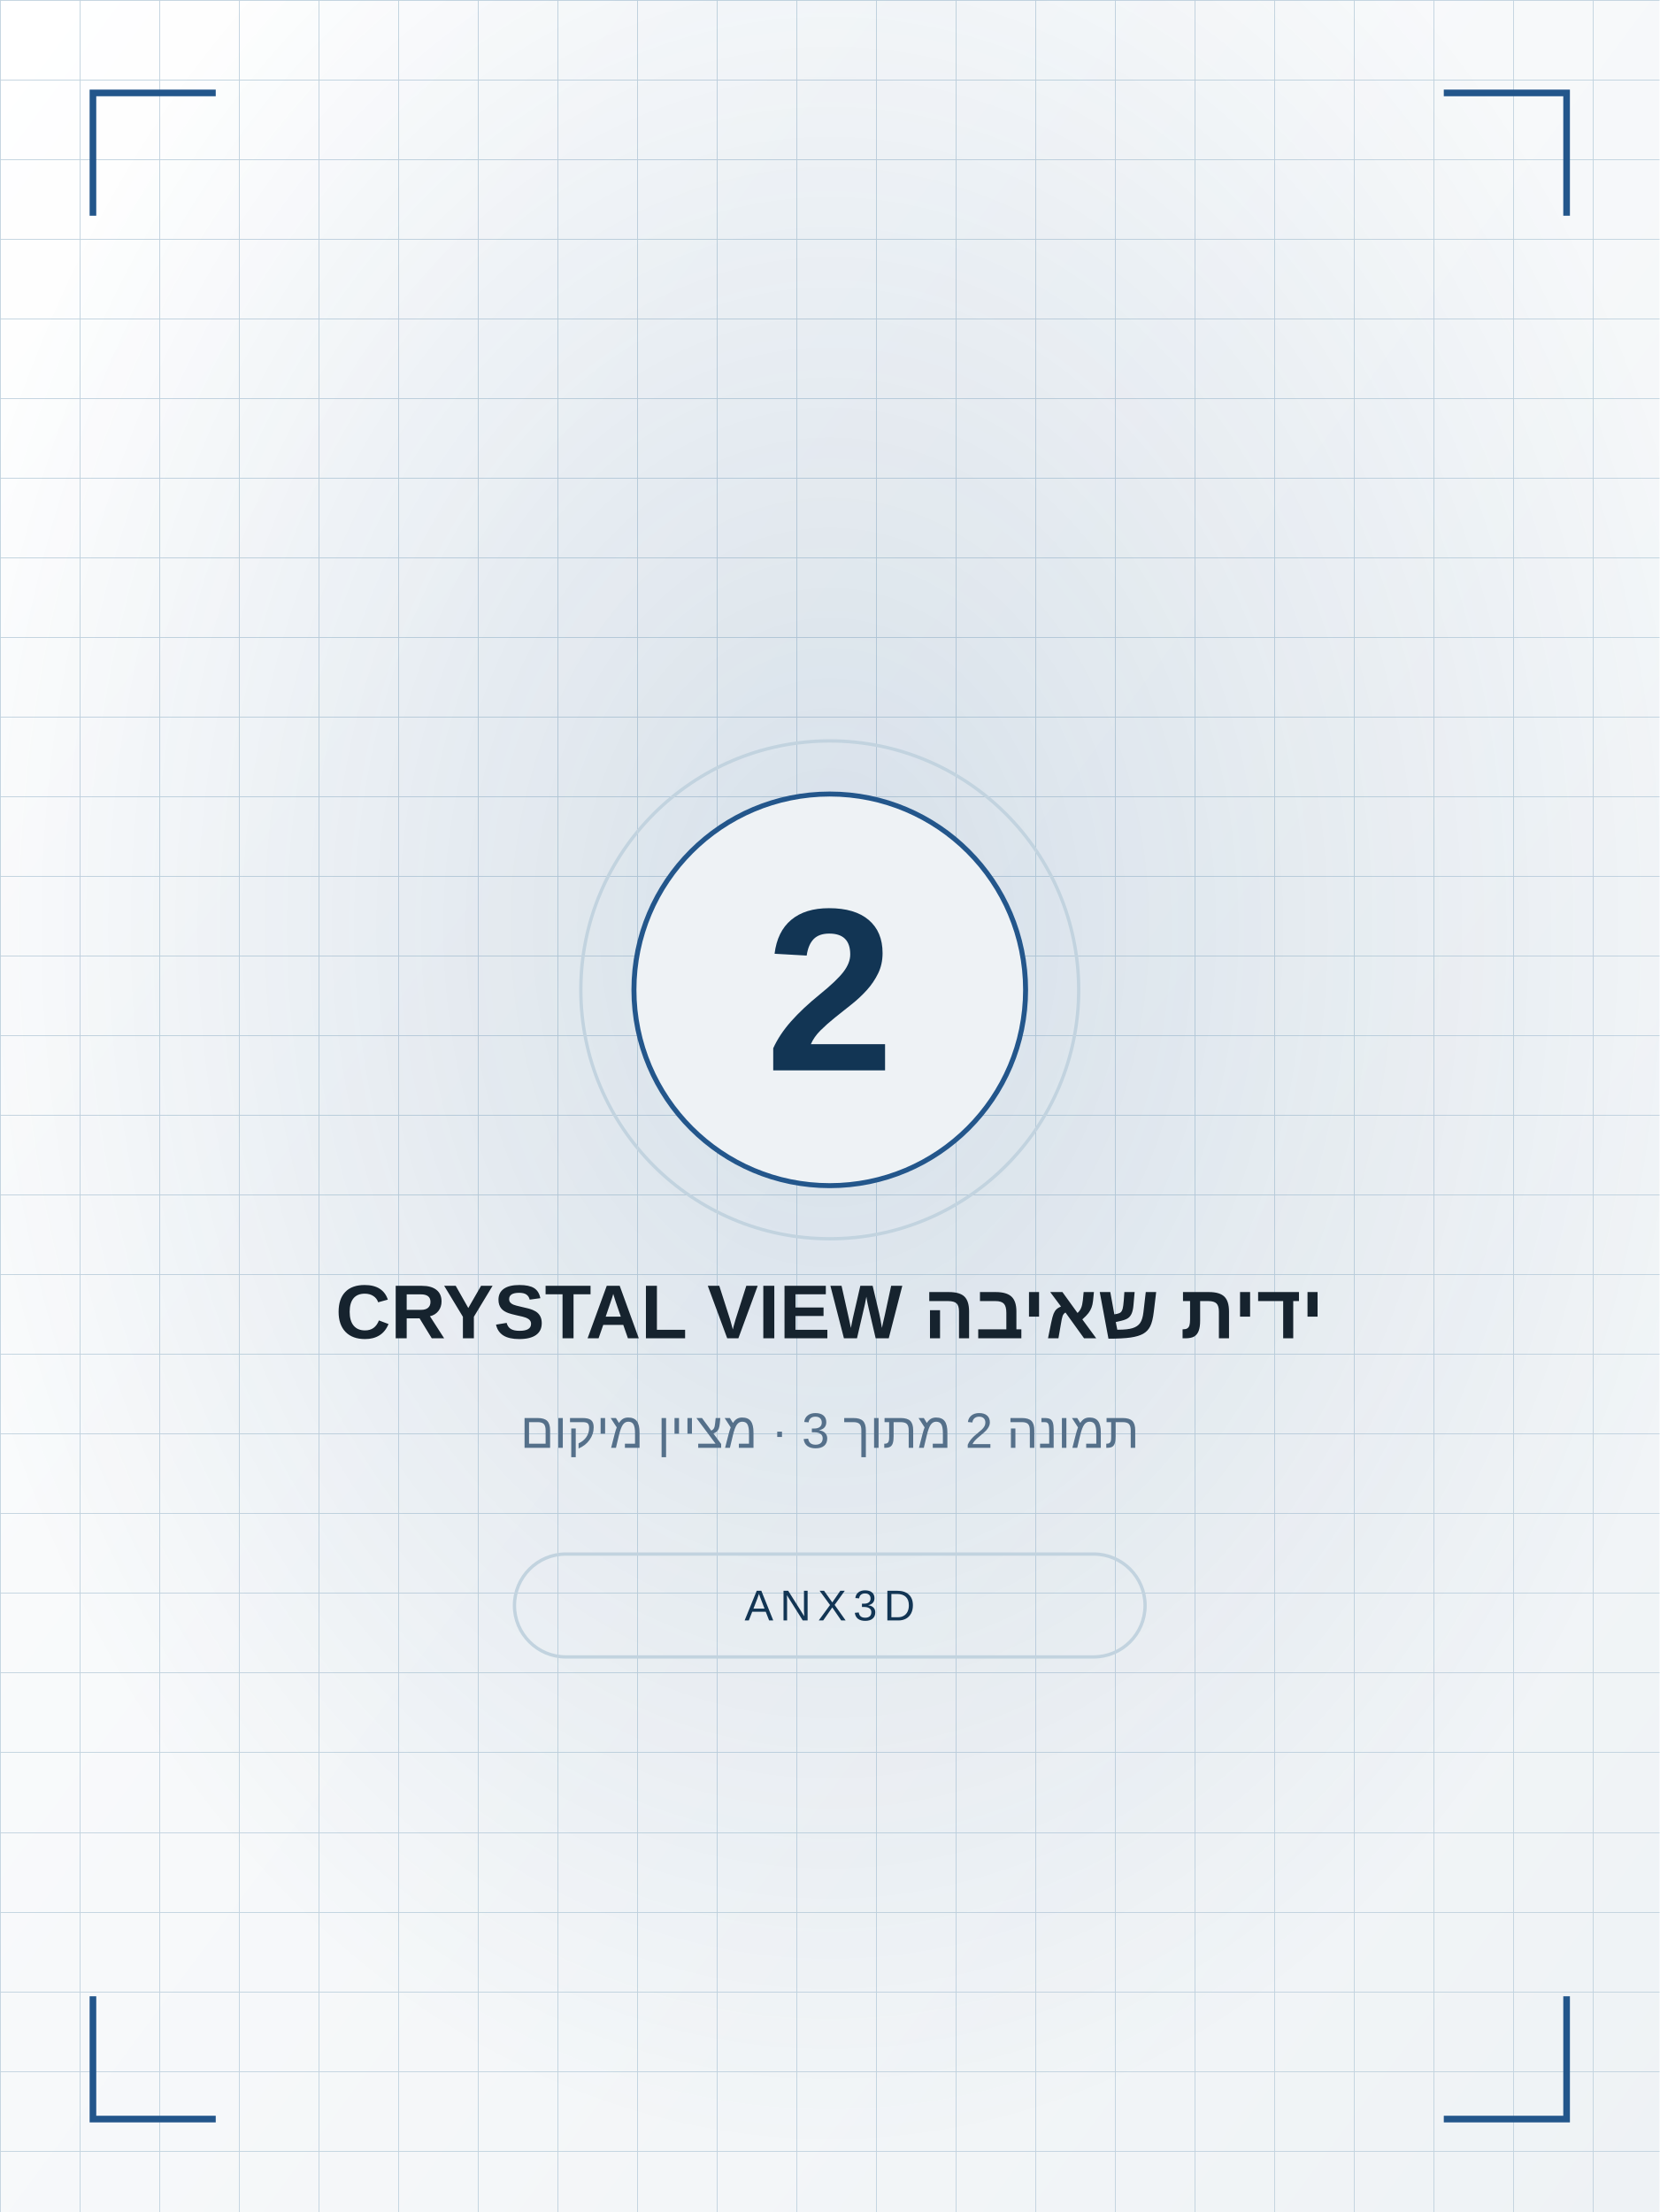
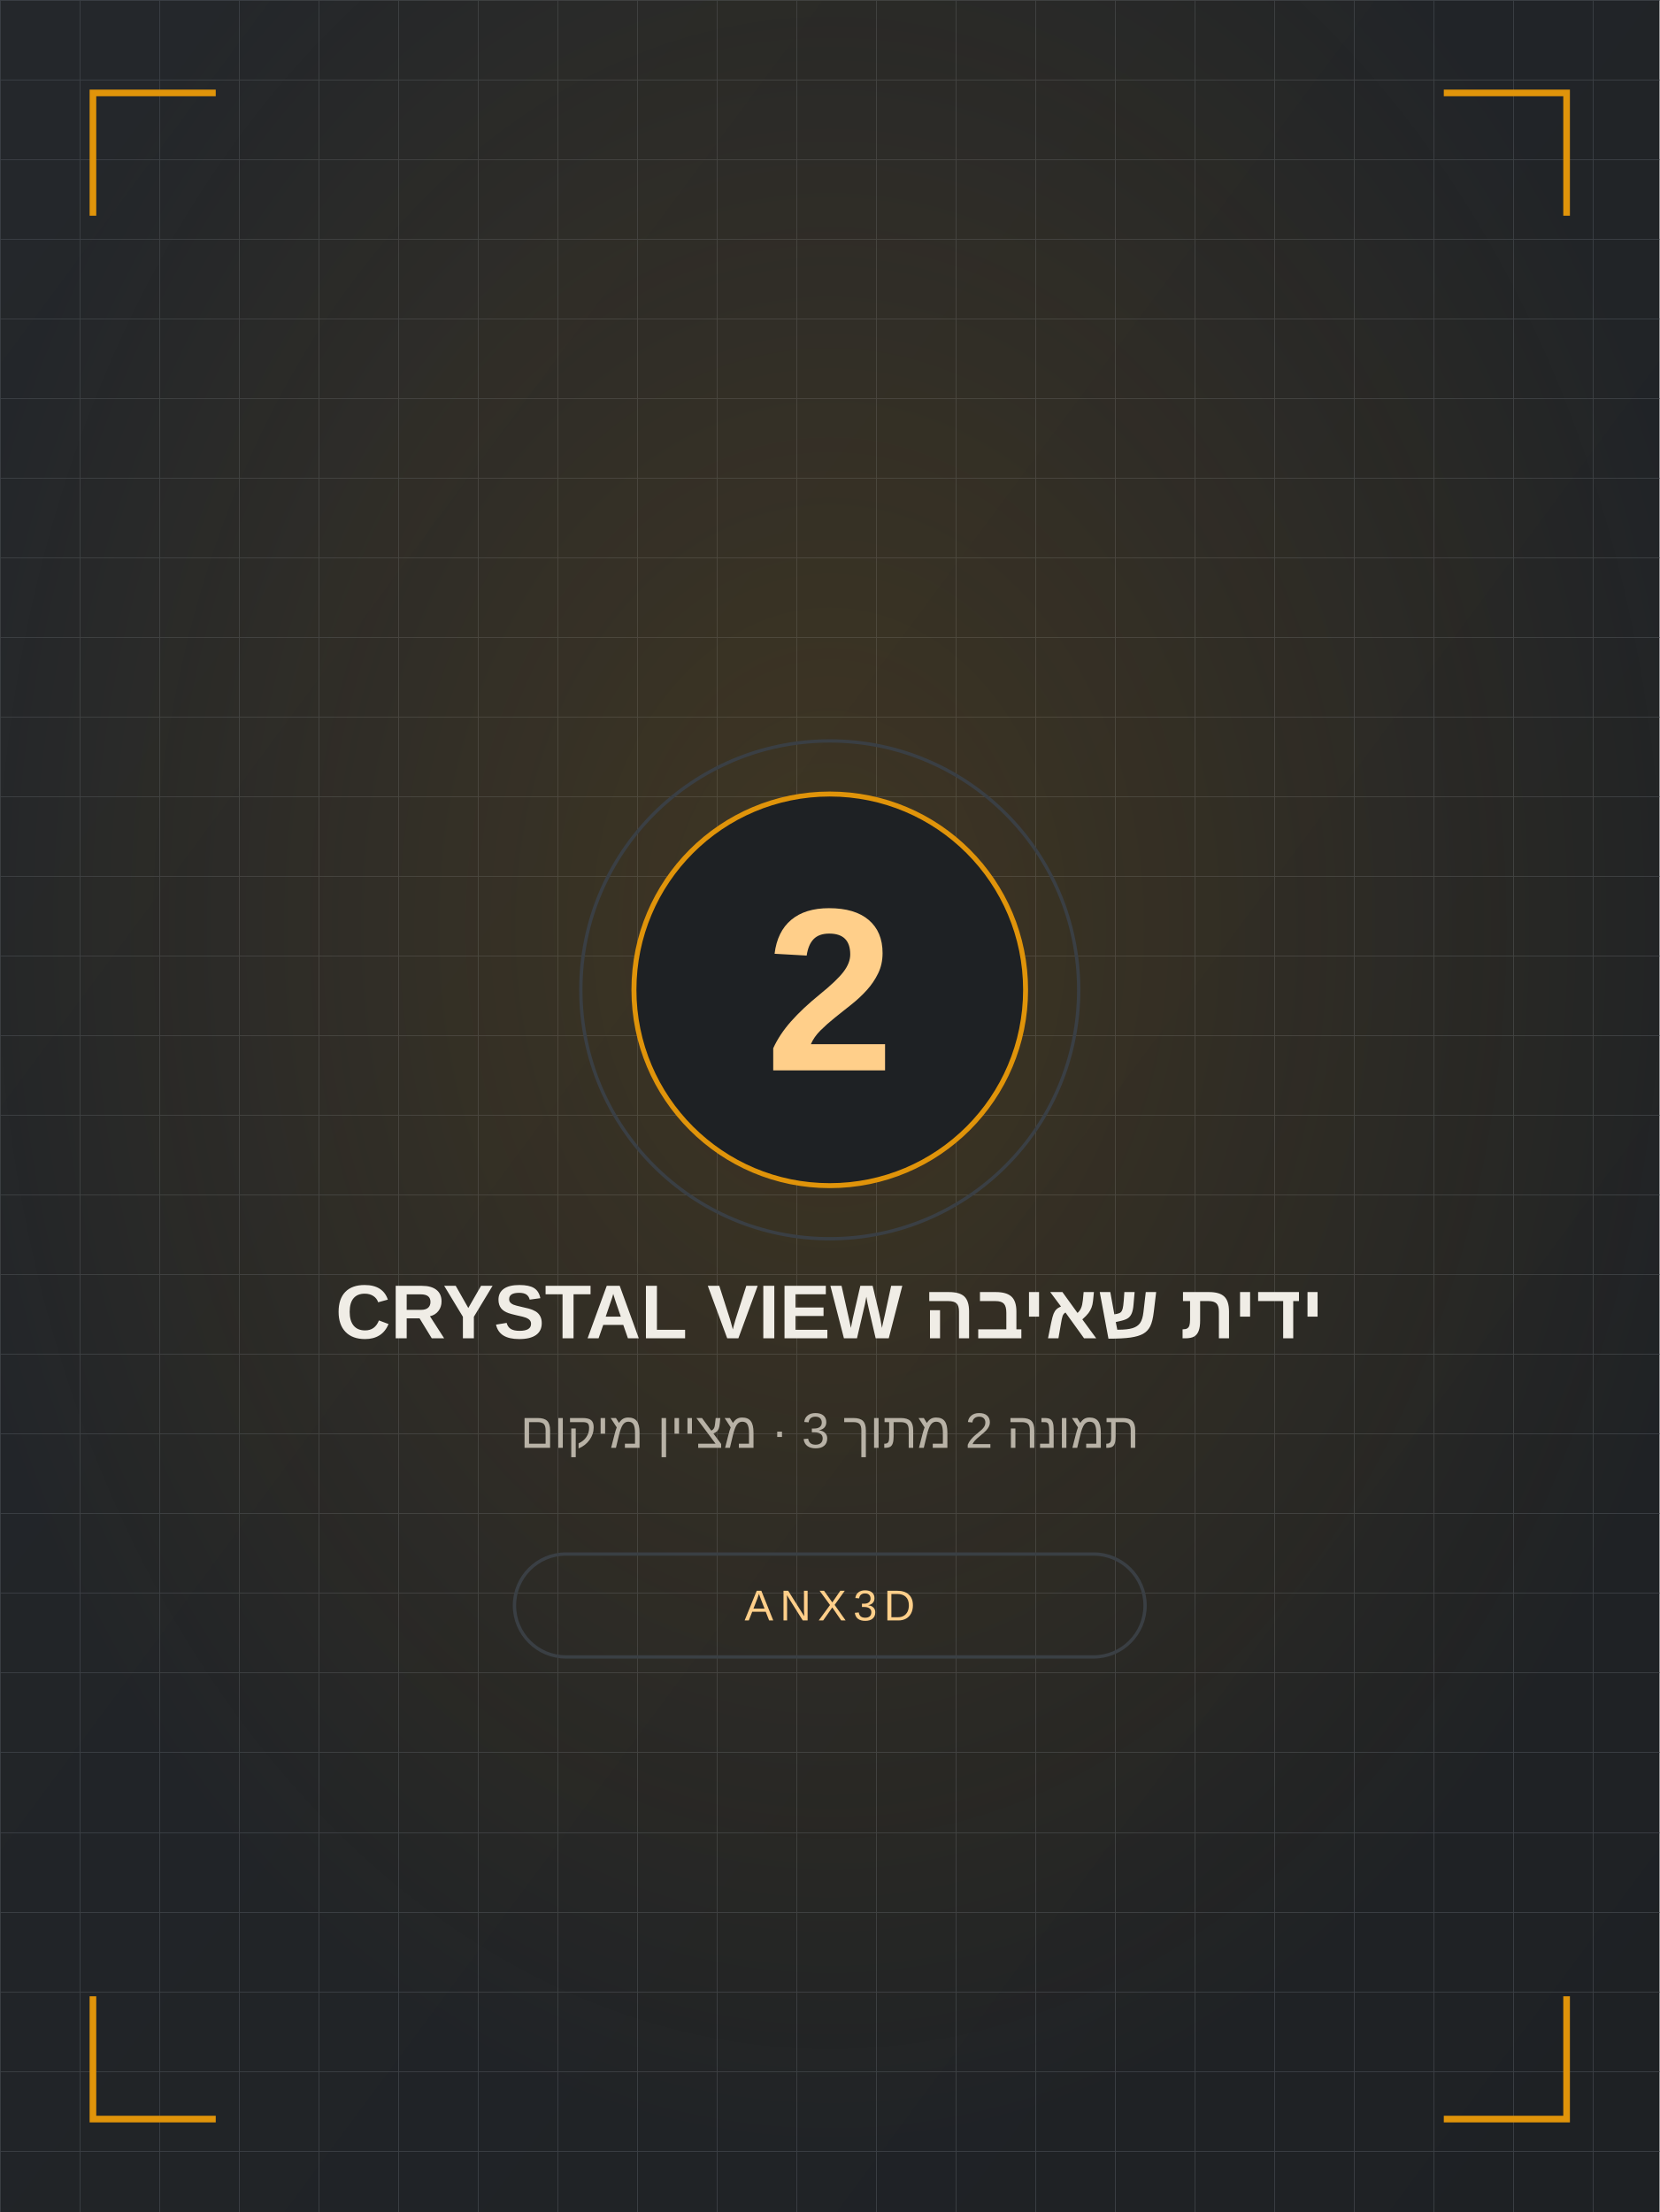
<svg xmlns="http://www.w3.org/2000/svg" width="1000" height="1333" viewBox="0 0 1000 1333" role="img" aria-label="ידית שאיבה CRYSTAL VIEW — תמונה 2 מתוך 3 (מציין מיקום)">
  <defs>
    <linearGradient id="bg" x1="0" y1="0" x2="1" y2="1">
-       <stop offset="0%" stop-color="#ffffff" />
-       <stop offset="100%" stop-color="#eef2f5" />
+       <stop offset="0%" stop-color="#24272b" />
+       <stop offset="100%" stop-color="#1e2124" />
    </linearGradient>
    <pattern id="grid" width="48" height="48" patternUnits="userSpaceOnUse">
-       <path d="M48 0H0V48" fill="none" stroke="#c2d3df" stroke-width="1" />
+       <path d="M48 0H0V48" fill="none" stroke="#3a3f44" stroke-width="1" />
    </pattern>
    <radialGradient id="glow" cx="50%" cy="42%" r="55%">
-       <stop offset="0%" stop-color="#23568b" stop-opacity="0.16" />
-       <stop offset="100%" stop-color="#23568b" stop-opacity="0" />
+       <stop offset="0%" stop-color="#e0940a" stop-opacity="0.16" />
+       <stop offset="100%" stop-color="#e0940a" stop-opacity="0" />
    </radialGradient>
  </defs>
  <rect width="1000" height="1333" fill="url(#bg)" />
  <rect width="1000" height="1333" fill="url(#grid)" />
  <rect width="1000" height="1333" fill="url(#glow)" />
-   <path d="M56 128V56h72" fill="none" stroke="#23568b" stroke-width="4" stroke-linecap="square" />
-   <path d="M872 56h72v72" fill="none" stroke="#23568b" stroke-width="4" stroke-linecap="square" />
-   <path d="M944 1205v72h-72" fill="none" stroke="#23568b" stroke-width="4" stroke-linecap="square" />
-   <path d="M128 1277H56v-72" fill="none" stroke="#23568b" stroke-width="4" stroke-linecap="square" />
-   <circle cx="500" cy="596.5" r="150" fill="none" stroke="#c2d3df" stroke-width="2" />
-   <circle cx="500" cy="596.5" r="118" fill="#eef2f5" stroke="#23568b" stroke-width="3" />
-   <text x="500" y="596.5" text-anchor="middle" dominant-baseline="central" font-family="Heebo, Arial, sans-serif" font-size="140" font-weight="700" fill="#123554">2</text>
-   <text x="500" y="806.5" text-anchor="middle" direction="rtl" font-family="Heebo, Arial, sans-serif" font-size="46" font-weight="700" fill="#16232e">ידית שאיבה CRYSTAL VIEW</text>
-   <text x="500" y="872.5" text-anchor="middle" direction="rtl" font-family="Heebo, Arial, sans-serif" font-size="30" fill="#55708a">תמונה 2 מתוך 3 · מציין מיקום</text>
-   <rect x="310" y="936.5" width="380" height="62" rx="31" fill="none" stroke="#c2d3df" stroke-width="2" />
-   <text x="500" y="967.5" text-anchor="middle" dominant-baseline="central" font-family="Heebo, Arial, sans-serif" font-size="26" letter-spacing="4" fill="#123554">ANX3D</text>
+   <path d="M56 128V56h72" fill="none" stroke="#e0940a" stroke-width="4" stroke-linecap="square" />
+   <path d="M872 56h72v72" fill="none" stroke="#e0940a" stroke-width="4" stroke-linecap="square" />
+   <path d="M944 1205v72h-72" fill="none" stroke="#e0940a" stroke-width="4" stroke-linecap="square" />
+   <path d="M128 1277H56v-72" fill="none" stroke="#e0940a" stroke-width="4" stroke-linecap="square" />
+   <circle cx="500" cy="596.5" r="150" fill="none" stroke="#3a3f44" stroke-width="2" />
+   <circle cx="500" cy="596.5" r="118" fill="#1e2124" stroke="#e0940a" stroke-width="3" />
+   <text x="500" y="596.5" text-anchor="middle" dominant-baseline="central" font-family="Heebo, Arial, sans-serif" font-size="140" font-weight="700" fill="#ffcf8a">2</text>
+   <text x="500" y="806.5" text-anchor="middle" direction="rtl" font-family="Heebo, Arial, sans-serif" font-size="46" font-weight="700" fill="#f0ede6">ידית שאיבה CRYSTAL VIEW</text>
+   <text x="500" y="872.5" text-anchor="middle" direction="rtl" font-family="Heebo, Arial, sans-serif" font-size="30" fill="#b8b2a6">תמונה 2 מתוך 3 · מציין מיקום</text>
+   <rect x="310" y="936.5" width="380" height="62" rx="31" fill="none" stroke="#3a3f44" stroke-width="2" />
+   <text x="500" y="967.5" text-anchor="middle" dominant-baseline="central" font-family="Heebo, Arial, sans-serif" font-size="26" letter-spacing="4" fill="#ffcf8a">ANX3D</text>
</svg>
